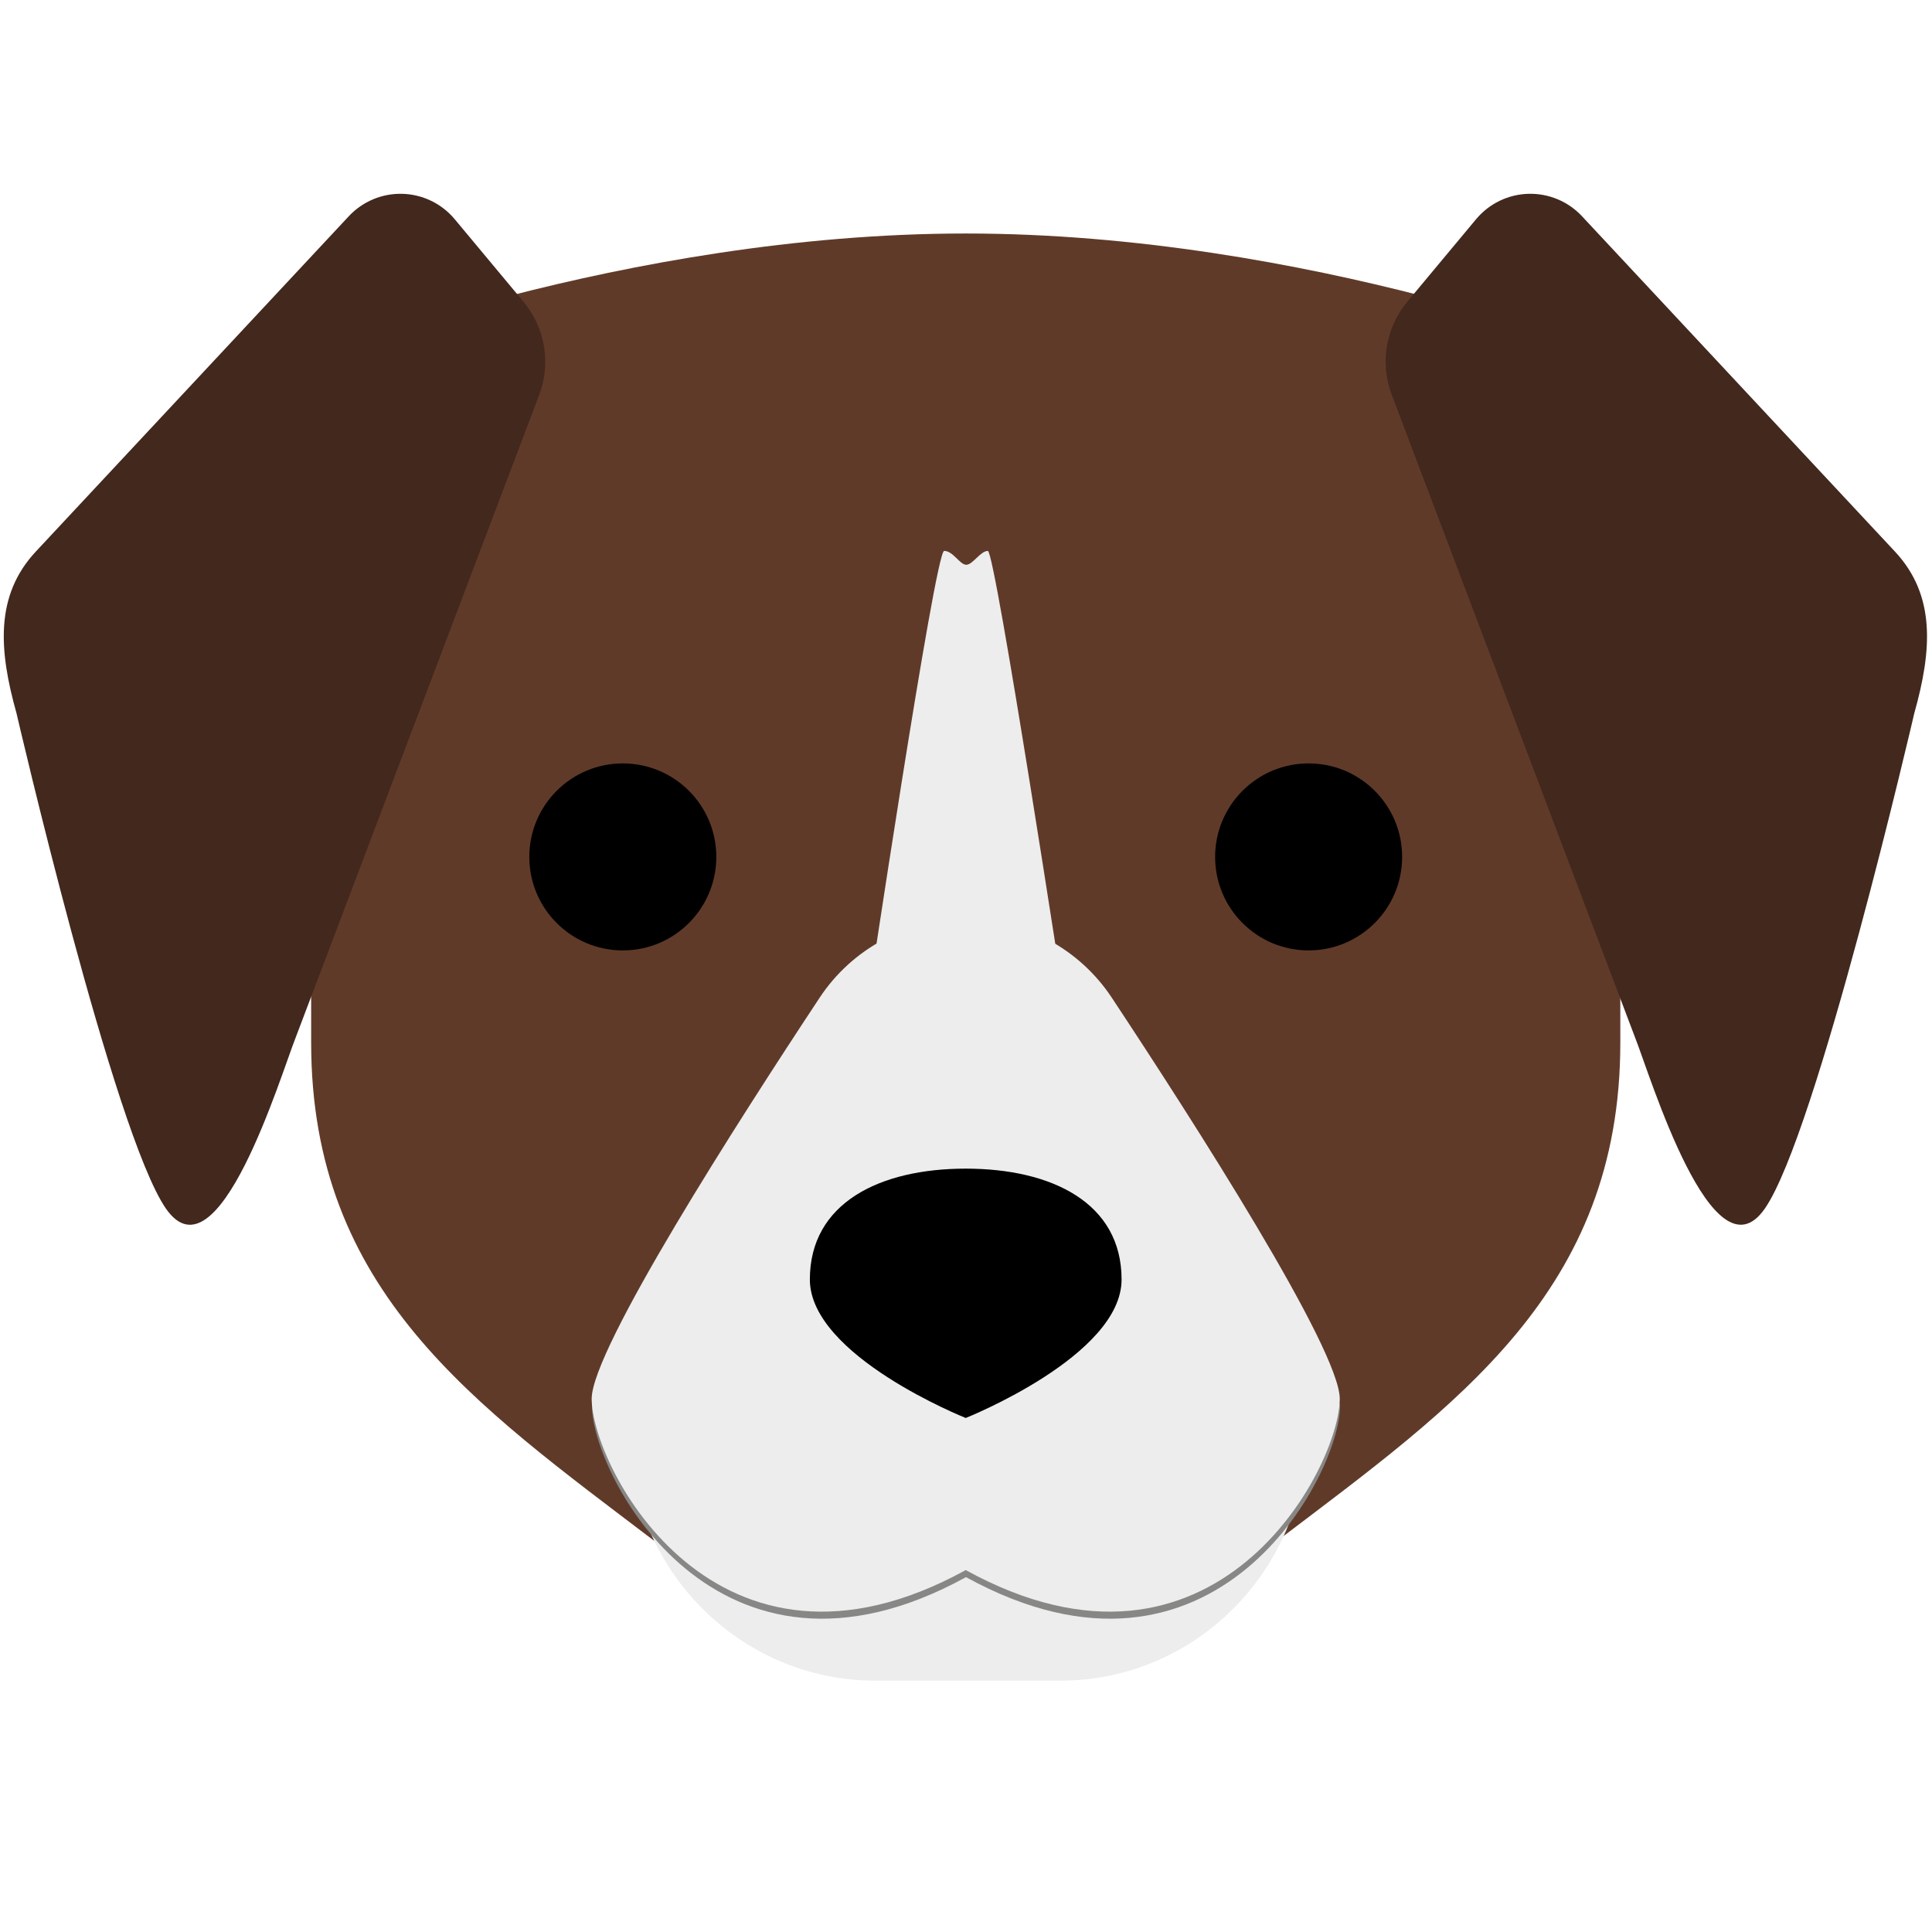
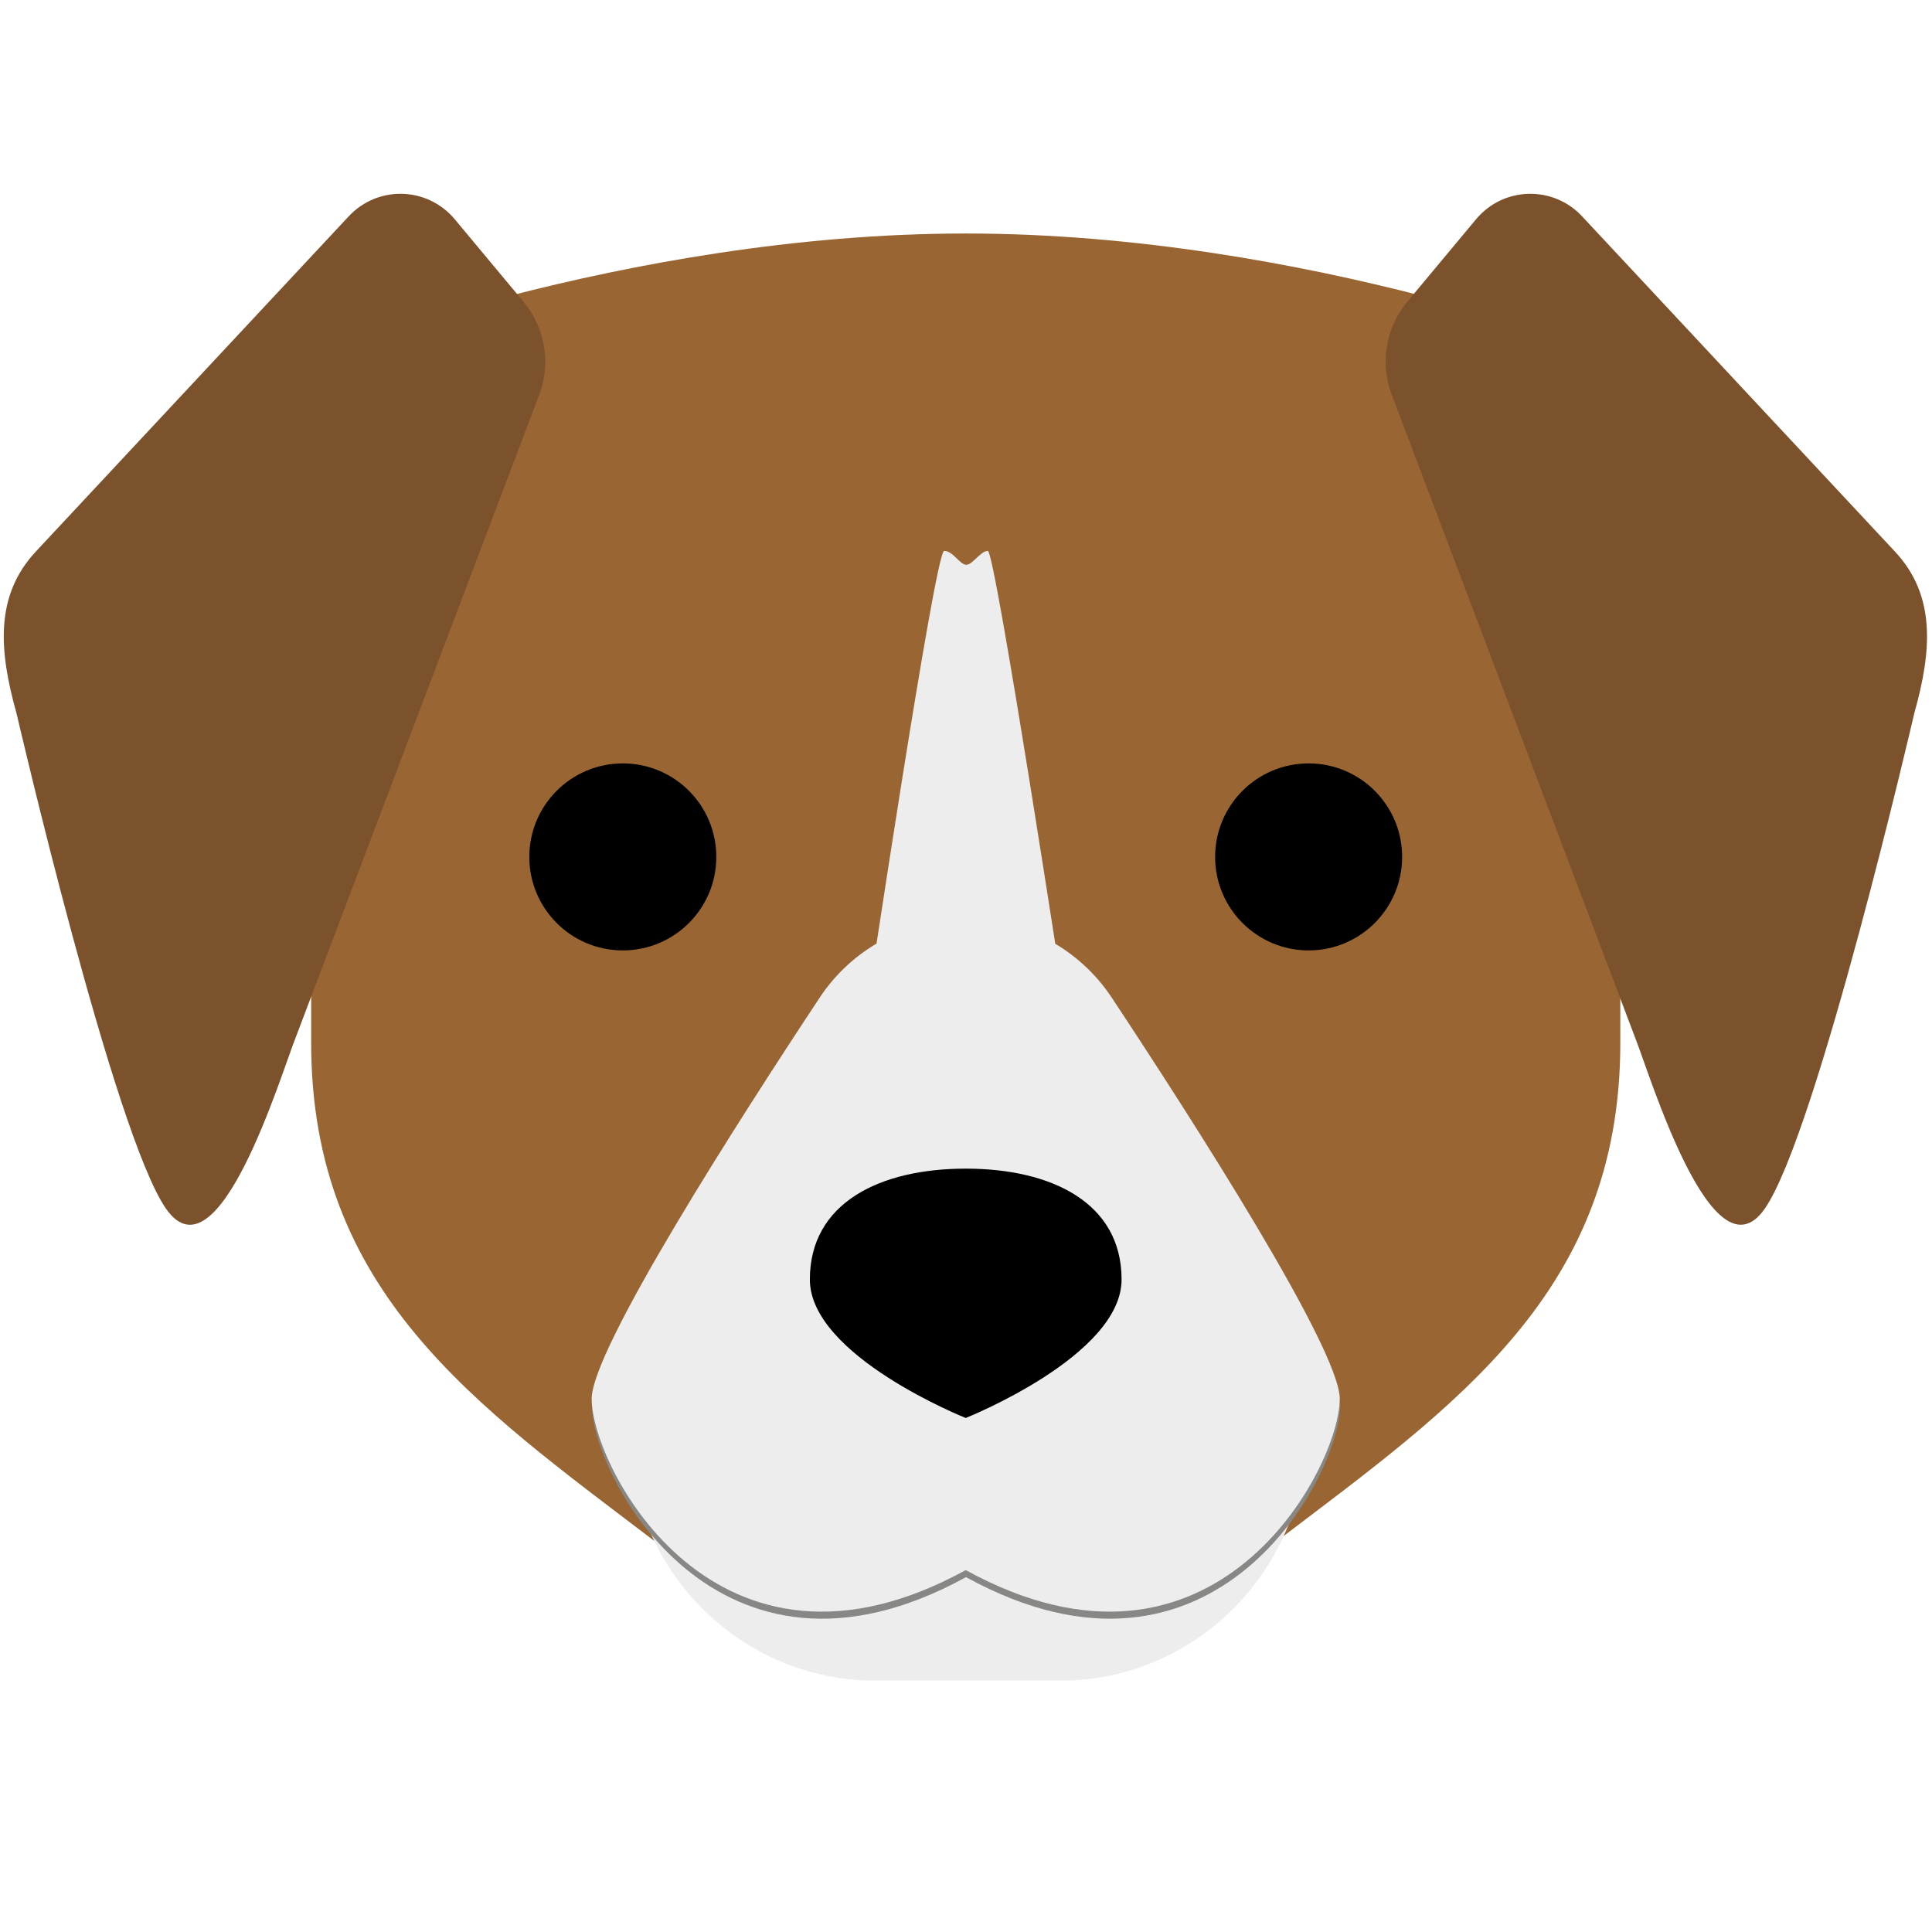
- <svg xmlns="http://www.w3.org/2000/svg" id="Layer_1" data-name="Layer 1" viewBox="0 0 512 512">
+ <svg xmlns="http://www.w3.org/2000/svg" viewBox="0 0 512 512">
  <defs>
-     <style>.cls-1{fill:#603a29;}.cls-2{fill:#ededed;}.cls-3{fill:#878786;}.cls-4{fill:#42281d;}</style>
+     <style>.cls-1{fill:#963;}.cls-2{fill:#ededed;}.cls-3{fill:#878786;}.cls-4{fill:#7c522c;}</style>
  </defs>
-   <path class="cls-1" d="M255.93,61.88c-90.87,0-173.47,33-173.47,33V276.3c0,66,43.36,95.87,90.86,132H338.53c47.5-36.08,90.87-66,90.87-131.95V94.87S346.79,61.88,255.93,61.88Z" />
-   <circle cx="165.05" cy="227.09" r="24.78" />
-   <circle cx="346.8" cy="227.09" r="24.78" />
-   <path class="cls-2" d="M281,445.39H232c-36,0-65.24-29.58-65.24-66.08V352.25H347.4l-1.19,27.06C346.21,415.81,317,445.39,281,445.39Z" />
-   <path class="cls-3" d="M156.87,372.57c0,18.16,33,81.7,99.13,45.39,66.08,36.31,99.13-27.23,99.13-45.39C355.13,359.44,156.87,359.44,156.87,372.57Z" />
-   <path class="cls-2" d="M255.93,243.61h0a46.32,46.32,0,0,0-38.69,20.75c-21.52,32.53-60.44,93.2-60.44,106.34,0,18.15,33,81.7,99.13,45.39,66.08,36.31,99.12-27.24,99.12-45.39,0-13.14-38.92-73.81-60.44-106.34A46.32,46.32,0,0,0,255.93,243.61Z" />
-   <path d="M297.23,339.07c0,20.27-41.3,36.71-41.3,36.71s-41.31-16.44-41.31-36.71,18.5-29.37,41.31-29.37S297.23,318.79,297.23,339.07Z" />
-   <path class="cls-4" d="M369,105.07,433.33,275c3.9,9.75,20.54,65.11,34.34,45.33S507.31,189,507.31,189c4.69-16.66,5.73-31.2-5.13-42.83L419.25,57.31a18.72,18.72,0,0,0-28.07.78L372.92,80A24.78,24.78,0,0,0,369,105.07Z" />
-   <path class="cls-4" d="M138.76,80,120.5,58.09a18.72,18.72,0,0,0-28.07-.78L9.5,146.16C-1.36,157.79-.32,172.33,4.37,189c0,0,25.84,111.57,39.64,131.34S74.45,284.75,78.34,275l64.39-169.93A24.8,24.8,0,0,0,138.76,80Z" />
-   <path class="cls-2" d="M229.5,268.5h53S263.75,146,261.79,146s-4,3.67-5.72,3.67S252.6,146,250.21,146,229.5,268.5,229.5,268.5Z" />
+   <g id="head">
+     <path class="cls-1" d="M255.93,61.88c-90.87,0-173.47,33-173.47,33V276.3c0,66,43.36,95.87,90.86,132H338.53c47.5-36.08,90.87-66,90.87-131.95V94.87S346.79,61.88,255.93,61.88Z" />
+     <path class="cls-2" d="M281,445.39H232c-36,0-65.24-29.58-65.24-66.08V352.25H347.4l-1.19,27.06C346.21,415.81,317,445.39,281,445.39Z" />
+     <path class="cls-3" d="M156.87,372.57c0,18.16,33,81.7,99.13,45.39,66.08,36.31,99.13-27.23,99.13-45.39C355.13,359.44,156.87,359.44,156.87,372.57Z" />
+     <path class="cls-2" d="M255.93,243.61h0a46.32,46.32,0,0,0-38.69,20.75c-21.52,32.53-60.44,93.2-60.44,106.34,0,18.15,33,81.7,99.13,45.39,66.08,36.31,99.12-27.24,99.12-45.39,0-13.14-38.92-73.81-60.44-106.34A46.33,46.33,0,0,0,255.93,243.61Z" />
+     <path class="cls-2" d="M229.5,268.5h53S263.75,146,261.79,146s-4,3.67-5.72,3.67S252.6,146,250.21,146,229.5,268.5,229.5,268.5Z" />
+   </g>
+   <g id="nose">
+     <path d="M297.23,339.07c0,20.27-41.3,36.71-41.3,36.71s-41.31-16.44-41.31-36.71,18.5-29.37,41.31-29.37S297.23,318.79,297.23,339.07Z" />
+   </g>
+   <g id="ears">
+     <path class="cls-4" d="M369,105.07,433.33,275c3.9,9.75,20.54,65.11,34.34,45.33S507.31,189,507.31,189c4.69-16.66,5.73-31.2-5.13-42.83L419.25,57.31a18.72,18.72,0,0,0-26.46-.92,18.48,18.48,0,0,0-1.61,1.7L372.92,80A24.77,24.77,0,0,0,369,105.07Z" />
+     <path class="cls-4" d="M138.76,80,120.5,58.09A18.73,18.73,0,0,0,94.13,55.7a18.48,18.48,0,0,0-1.7,1.61L9.5,146.16C-1.36,157.79-.32,172.33,4.37,189c0,0,25.84,111.57,39.64,131.34S74.45,284.75,78.34,275l64.39-169.93A24.8,24.8,0,0,0,138.76,80Z" />
+   </g>
+   <g id="eyes">
+     <circle cx="165.05" cy="227.09" r="24.78" />
+     <circle cx="346.8" cy="227.09" r="24.78" />
+   </g>
</svg>
